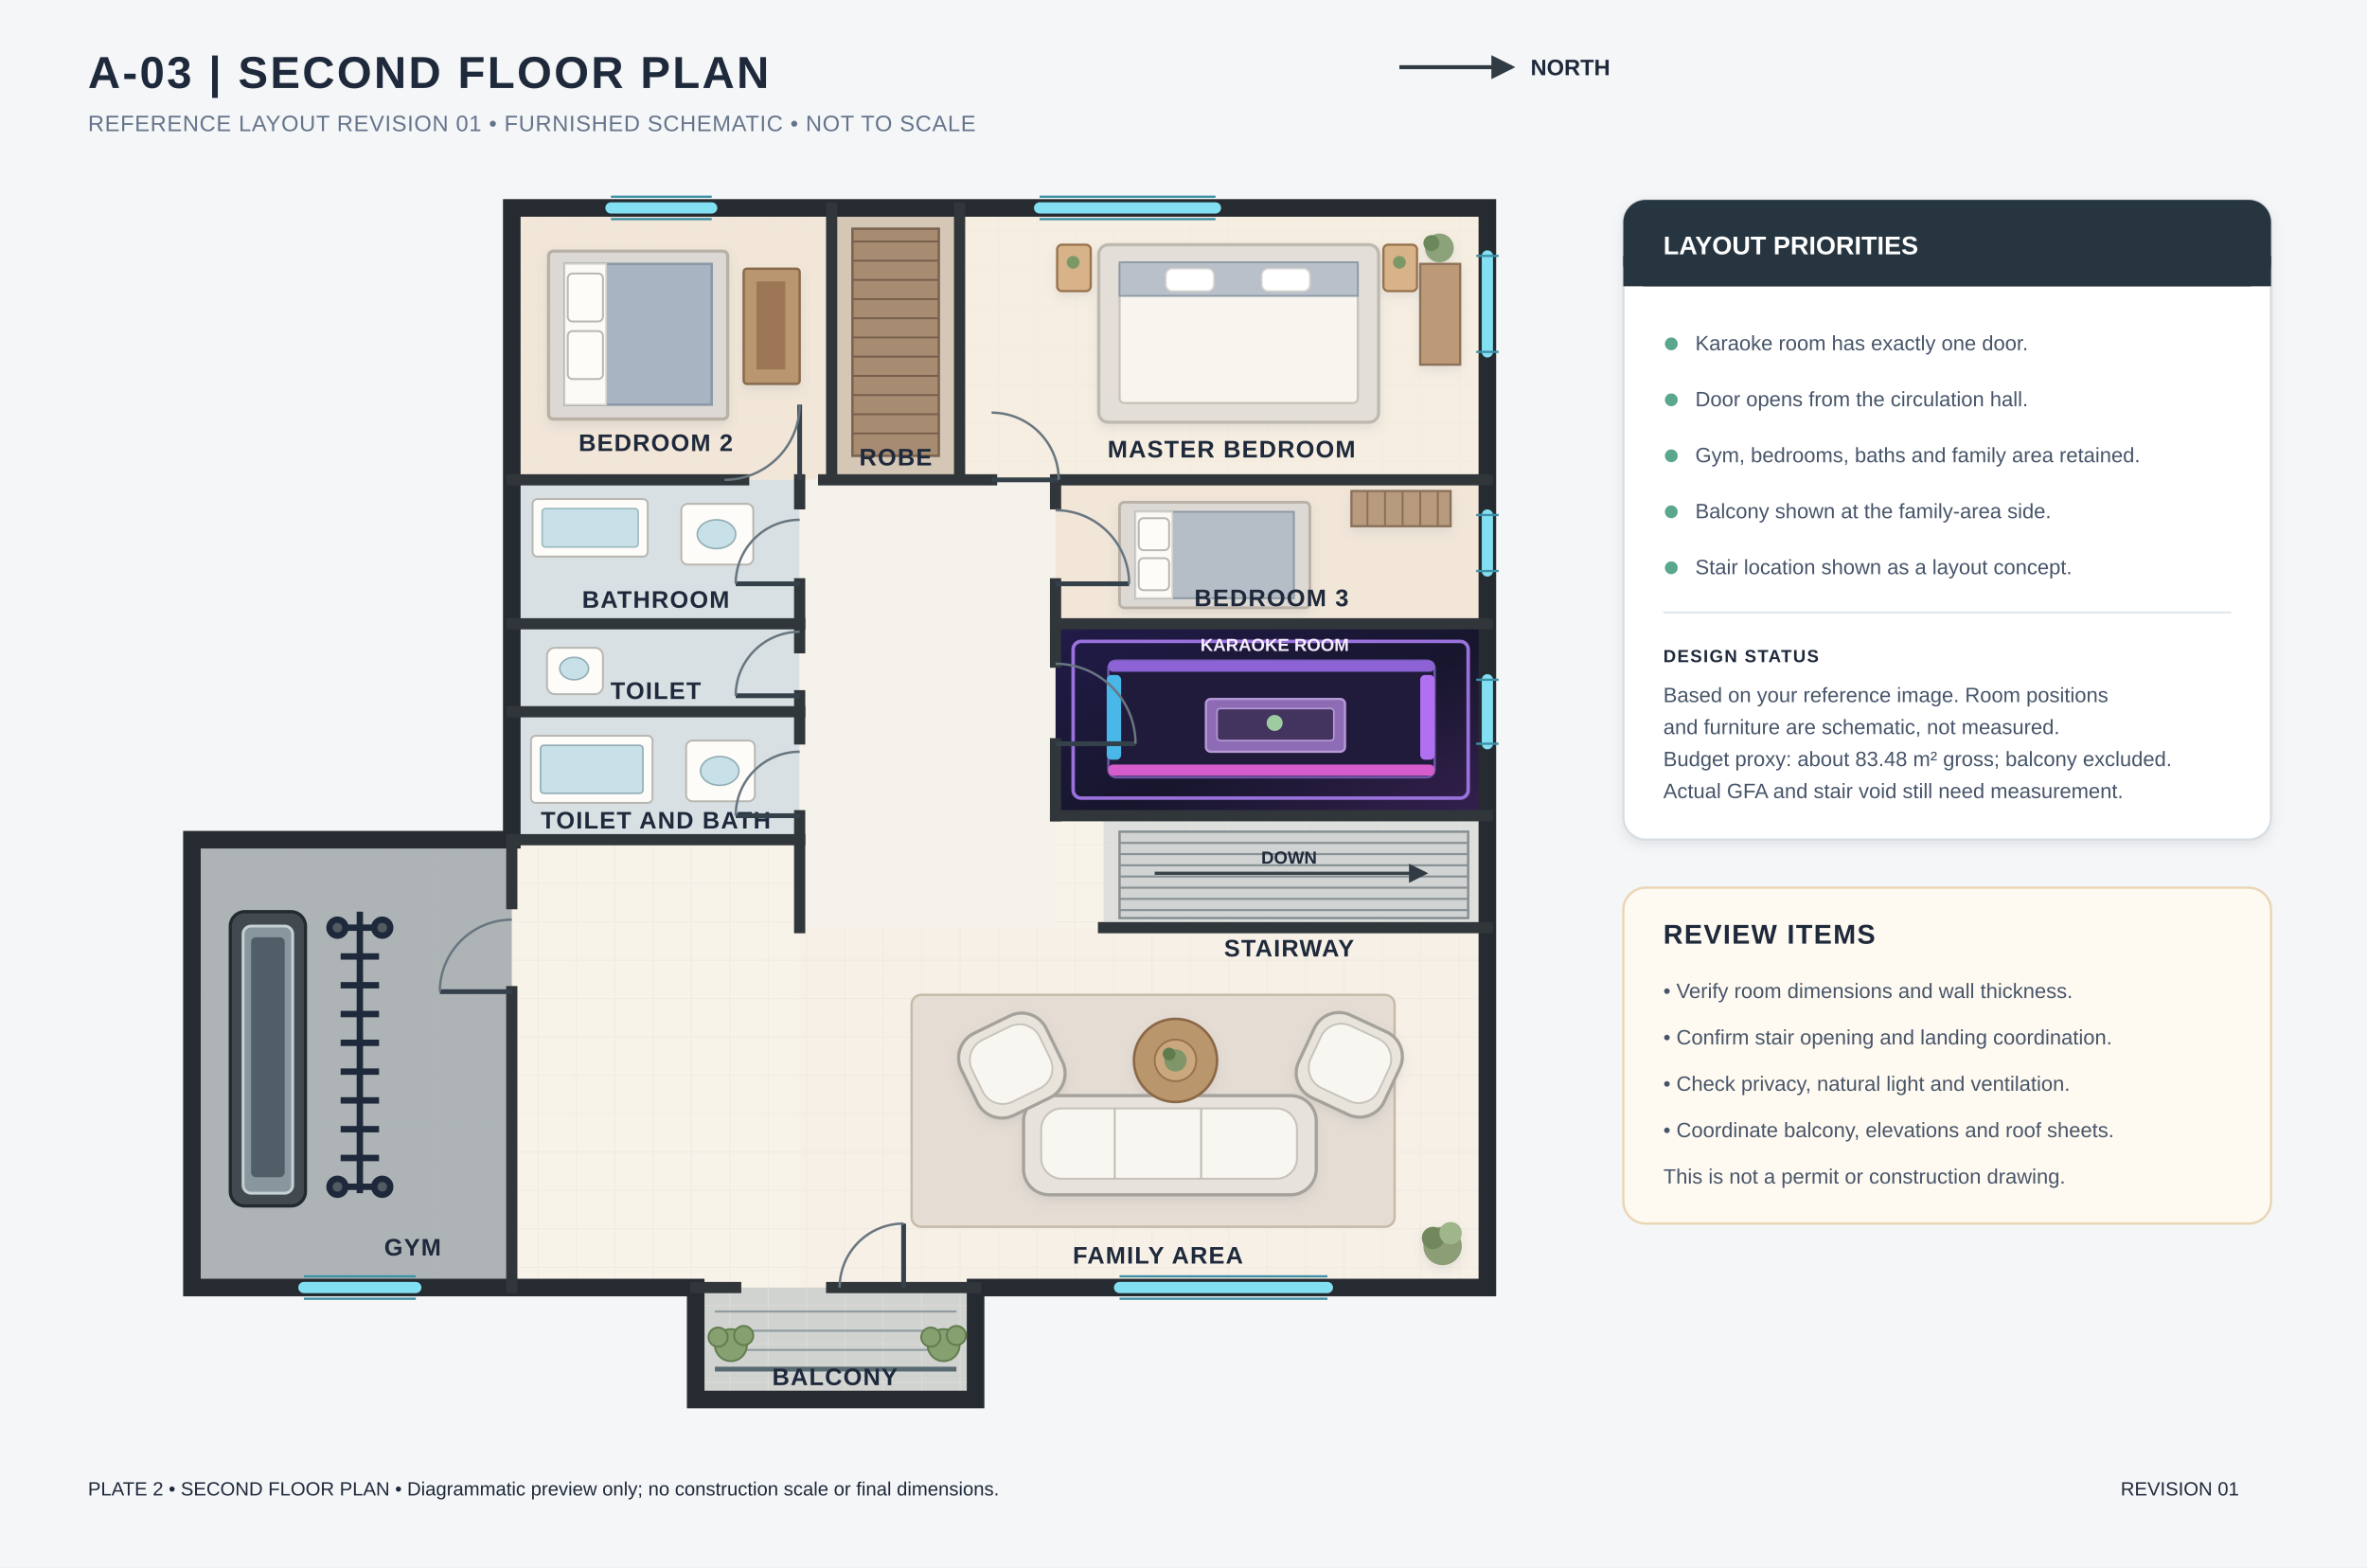
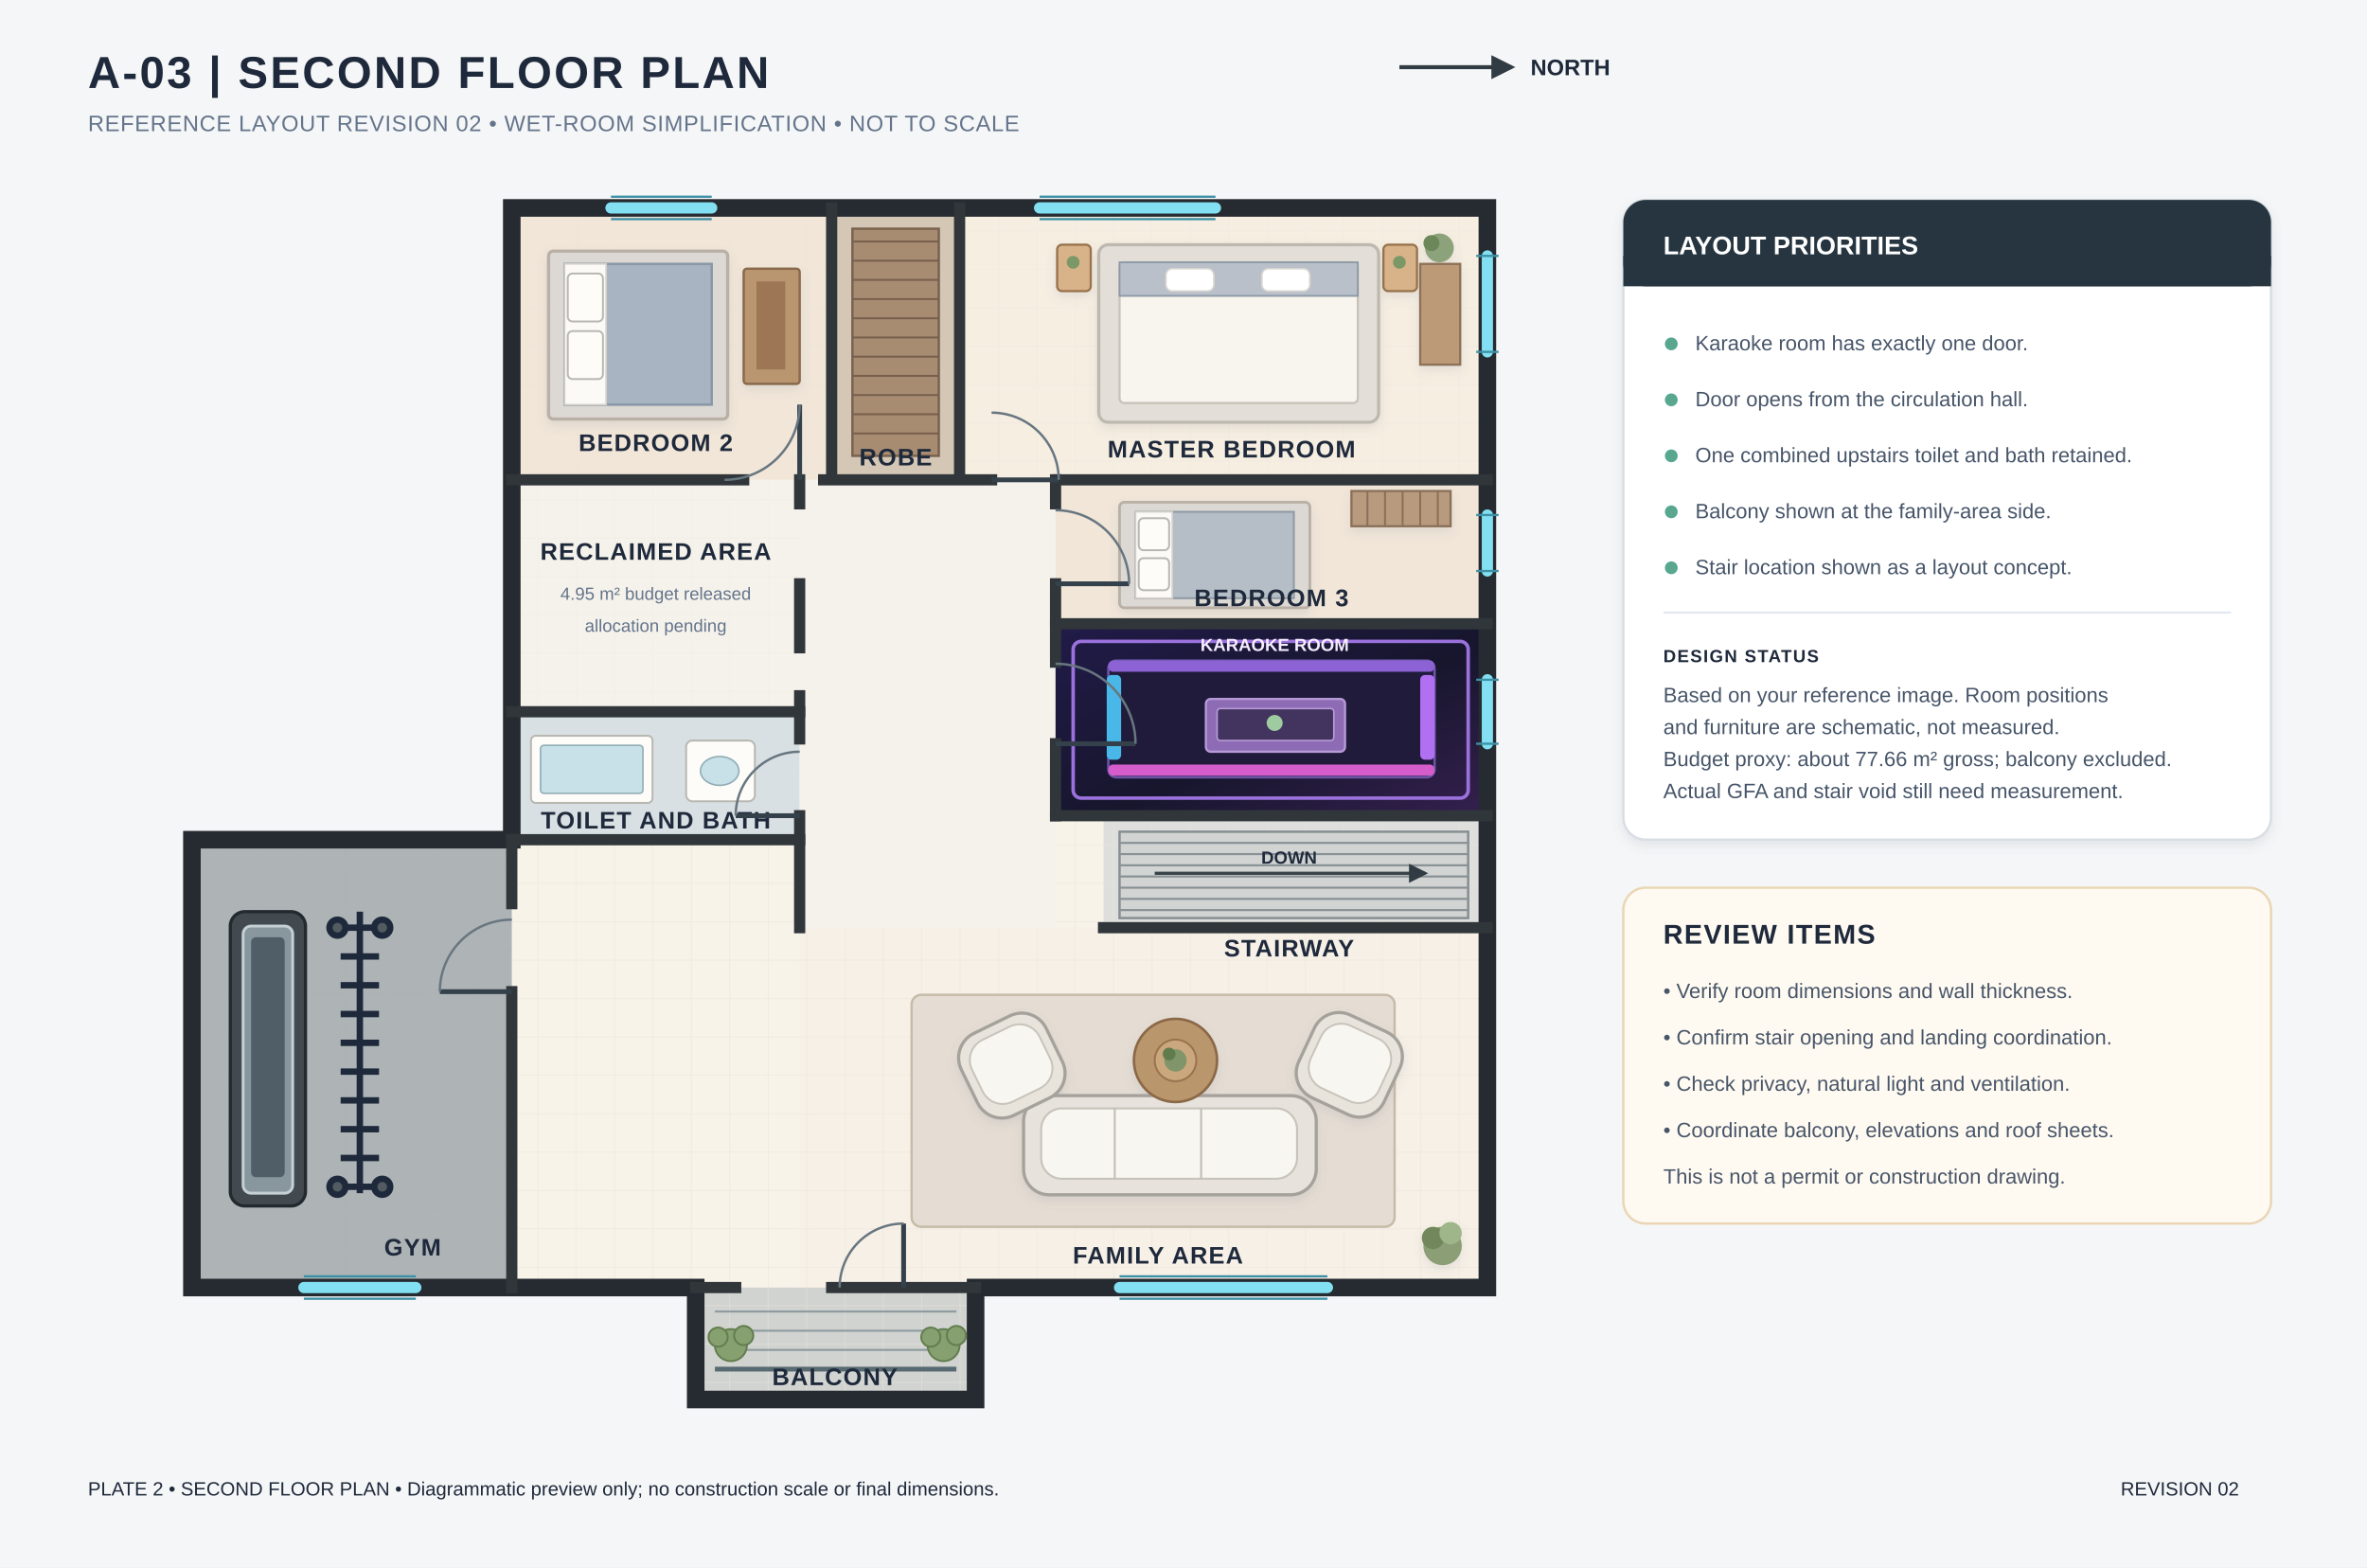
<svg xmlns="http://www.w3.org/2000/svg" width="1480" height="980" viewBox="0 0 1480 980" role="img" aria-labelledby="title desc">
  <defs>
    <pattern id="tile" width="24" height="24" patternUnits="userSpaceOnUse">
      <path d="M24 0H0V24" fill="none" stroke="#e7e4dc" stroke-width="0.8" />
    </pattern>
    <pattern id="gymTile" width="27" height="27" patternUnits="userSpaceOnUse">
      <path d="M27 0H0V27" fill="none" stroke="#aab0b4" stroke-width="0.8" />
    </pattern>
    <linearGradient id="karaokeGlow" x1="0" y1="0" x2="1" y2="1">
      <stop offset="0" stop-color="#211b49" />
      <stop offset=".55" stop-color="#17162d" />
      <stop offset="1" stop-color="#35204f" />
    </linearGradient>
    <marker id="arrow" markerWidth="8" markerHeight="8" refX="5" refY="3" orient="auto">
      <path d="M0,0 L6,3 L0,6 Z" fill="#313b43" />
    </marker>
    <filter id="softShadow" x="-20%" y="-20%" width="140%" height="140%">
      <feDropShadow dx="0" dy="3" stdDeviation="3" flood-color="#64748b" flood-opacity=".14" />
    </filter>
    <style>
    text{font-family:Arial,Helvetica,sans-serif;fill:#1e293b}
    .sheetTitle{font-size:28px;font-weight:800;letter-spacing:1.4px}
    .sheetSub{font-size:14px;fill:#64748b;letter-spacing:.4px}
    .roomLabel{font-size:15px;font-weight:700;letter-spacing:.7px;text-anchor:middle}
    .roomSmall{font-size:11px;fill:#64748b;text-anchor:middle}
    .wall{fill:none;stroke:#252b30;stroke-width:11;stroke-linejoin:miter;stroke-linecap:square}
    .innerWall{fill:none;stroke:#30363a;stroke-width:7;stroke-linecap:square}
    .window{fill:none;stroke:#83dff2;stroke-width:7;stroke-linecap:round}
    .windowFrame{fill:none;stroke:#3d91a6;stroke-width:1.4}
    .doorLeaf{fill:none;stroke:#35414a;stroke-width:3}
    .doorArc{fill:none;stroke:#687680;stroke-width:1.5}
    .furn{fill:#d8b38a;stroke:#98734d;stroke-width:1.4}
    .furnLight{fill:#fdfcf8;stroke:#b8b7b1;stroke-width:1.2}
    .panelText{font-size:13px;fill:#475569}
    .panelHeading{font-size:17px;font-weight:800;letter-spacing:.8px}
    .tag{font-size:11px;font-weight:700;letter-spacing:.8px}
    .lightText{fill:#ffffff}
    .karaokeLabel{fill:#f6edff}
  </style>
  </defs>
  <rect width="1480" height="980" fill="#f5f6f7" />
  <text x="55" y="55" class="sheetTitle">A-03  |  SECOND FLOOR PLAN</text>
-   <text x="55" y="82" class="sheetSub">REFERENCE LAYOUT REVISION 01  •  FURNISHED SCHEMATIC  •  NOT TO SCALE</text>
+   <text x="55" y="82" class="sheetSub">REFERENCE LAYOUT REVISION 02  •  WET-ROOM SIMPLIFICATION  •  NOT TO SCALE</text>
  <g transform="translate(875 42)">
    <path d="M0 0H70" stroke="#303b43" stroke-width="2.5" marker-end="url(#arrow)" />
    <text x="82" y="5" font-size="14" font-weight="700">NORTH</text>
  </g>
  <rect x="320" y="130" width="610" height="675" fill="#f7f3e9" />
  <rect x="320" y="130" width="610" height="675" fill="url(#tile)" opacity=".7" />
  <rect x="120" y="525" width="200" height="280" fill="#aeb4b6" />
  <rect x="120" y="525" width="200" height="280" fill="url(#gymTile)" opacity=".7" />
  <rect x="320" y="130" width="200" height="170" fill="#f1e6d8" />
  <rect x="520" y="130" width="80" height="170" fill="#d4c7b5" />
  <rect x="600" y="130" width="330" height="170" fill="#f6eee1" />
  <rect x="320" y="130" width="200" height="170" fill="url(#tile)" opacity=".35" />
  <rect x="600" y="130" width="330" height="170" fill="url(#tile)" opacity=".45" />
-   <rect x="320" y="300" width="180" height="90" fill="#d9e0e3" />
-   <rect x="320" y="390" width="180" height="55" fill="#d9e0e3" />
+   <rect x="320" y="300" width="180" height="145" fill="#f5f2eb" />
+   <rect x="320" y="300" width="180" height="145" fill="url(#tile)" opacity=".35" />
  <rect x="320" y="445" width="180" height="80" fill="#d9e0e3" />
  <rect x="500" y="300" width="160" height="505" fill="#f5f2eb" />
  <rect x="660" y="300" width="270" height="90" fill="#f1e6d8" />
  <rect x="660" y="390" width="270" height="120" fill="url(#karaokeGlow)" />
  <rect x="690" y="510" width="240" height="70" fill="#dedfdd" />
  <rect x="690" y="510" width="240" height="70" fill="url(#tile)" opacity=".5" />
  <rect x="500" y="580" width="430" height="225" fill="#f7f0e6" />
  <rect x="500" y="580" width="430" height="225" fill="url(#tile)" opacity=".7" />
  <rect x="435" y="805" width="175" height="70" fill="#d1d3d0" />
  <rect x="435" y="805" width="175" height="70" fill="url(#tile)" opacity=".7" />
  <path class="wall" d="M320 130 H930 V805 H610 V875 H435 V805 H320 V805 H120 V525 H320 Z" />
  <path class="innerWall" d="M520 130 V300 M600 130 V300 M320 300 H465 M515 300 H620 M662 300 H930" />
-   <path class="innerWall" d="M320 390 H500 M320 445 H500 M320 525 H500" />
+   <path class="innerWall" d="M320 445 H500 M320 525 H500" />
  <path class="innerWall" d="M500 300 V315 M500 365 V405 M500 435 V462 M500 510 V580" />
  <path class="innerWall" d="M660 300 V315 M660 365 V414 M660 465 V510" />
  <path class="innerWall" d="M660 390 H930 M660 510 H690 M690 510 H930 M690 580 H930" />
  <path class="innerWall" d="M320 525 V565 M320 620 V805" />
  <path class="innerWall" d="M435 805 H460 M520 805 H610" />
  <g filter="url(#softShadow)">
    <rect x="343" y="157" width="112" height="105" rx="3" fill="#dcd8d3" stroke="#b9b0a6" stroke-width="2" />
    <rect x="353" y="165" width="92" height="88" fill="#a9b4c2" stroke="#8997a7" stroke-width="1.5" />
    <rect x="353" y="165" width="26" height="88" fill="#fbfaf7" stroke="#d4d0c9" />
    <rect x="355" y="171" width="22" height="30" rx="3" class="furnLight" />
    <rect x="355" y="207" width="22" height="30" rx="3" class="furnLight" />
    <rect x="465" y="168" width="35" height="72" rx="2" fill="#b99570" stroke="#8a6b4e" stroke-width="1.5" />
    <rect x="473" y="176" width="18" height="55" fill="#9c7655" />
  </g>
  <text x="410" y="282" class="roomLabel">BEDROOM 2</text>
  <rect x="533" y="143" width="54" height="142" fill="#a88c72" stroke="#79634f" stroke-width="1.5" />
  <path d="M533 151H587 M533 163H587 M533 175H587 M533 187H587 M533 199H587 M533 211H587 M533 223H587 M533 235H587 M533 247H587 M533 259H587 M533 271H587" stroke="#765f4c" stroke-width="1.2" />
  <text x="560" y="291" class="roomLabel" font-size="12">ROBE</text>
  <g filter="url(#softShadow)">
    <rect x="687" y="153" width="175" height="111" rx="6" fill="#e3dfd8" stroke="#beb9b0" stroke-width="2" />
    <rect x="700" y="164" width="149" height="88" rx="3" fill="#f8f5ef" stroke="#c9c3b9" stroke-width="1.4" />
    <rect x="700" y="164" width="149" height="21" fill="#b9c0c9" stroke="#8c98a5" stroke-width="1.1" />
    <rect x="729" y="168" width="30" height="14" rx="4" fill="#fff" stroke="#d6d4ce" />
    <rect x="789" y="168" width="30" height="14" rx="4" fill="#fff" stroke="#d6d4ce" />
    <rect x="661" y="153" width="21" height="29" rx="3" class="furn" />
    <rect x="865" y="153" width="21" height="29" rx="3" class="furn" />
    <circle cx="671" cy="164" r="4" fill="#7b9866" />
    <circle cx="875" cy="164" r="4" fill="#7b9866" />
    <rect x="888" y="165" width="25" height="63" fill="#bc9a78" stroke="#8d7158" stroke-width="1.4" />
    <circle cx="900" cy="155" r="9" fill="#8ca27a" />
    <circle cx="895" cy="152" r="5" fill="#6c875a" />
  </g>
  <text x="770" y="286" class="roomLabel">MASTER BEDROOM</text>
-   <rect x="333" y="312" width="72" height="36" rx="3" class="furnLight" />
-   <rect x="339" y="318" width="60" height="24" rx="2" fill="#c8e1e8" stroke="#9bb9c1" />
-   <rect x="426" y="315" width="45" height="38" rx="4" class="furnLight" />
-   <ellipse cx="448" cy="334" rx="12" ry="9" fill="#c8e1e8" stroke="#93aeb6" />
-   <rect x="342" y="405" width="35" height="29" rx="5" class="furnLight" />
-   <ellipse cx="359" cy="418" rx="9" ry="7" fill="#c8e1e8" stroke="#93aeb6" />
+   <text x="410" y="350" class="roomLabel" font-size="12">RECLAIMED AREA</text>
+   <text x="410" y="375" class="roomSmall">4.95 m² budget released</text>
+   <text x="410" y="395" class="roomSmall">allocation pending</text>
  <rect x="332" y="460" width="76" height="42" rx="3" class="furnLight" />
  <rect x="338" y="466" width="64" height="30" rx="2" fill="#c8e1e8" stroke="#93aeb6" />
  <rect x="429" y="463" width="43" height="38" rx="4" class="furnLight" />
  <ellipse cx="450" cy="482" rx="12" ry="9" fill="#c8e1e8" stroke="#93aeb6" />
-   <text x="410" y="380" class="roomLabel" font-size="12">BATHROOM</text>
-   <text x="410" y="437" class="roomLabel" font-size="12">TOILET</text>
  <text x="410" y="518" class="roomLabel" font-size="11">TOILET AND BATH</text>
  <g filter="url(#softShadow)">
    <rect x="700" y="314" width="119" height="66" rx="3" fill="#dcd8d3" stroke="#b9b0a6" stroke-width="1.7" />
    <rect x="710" y="320" width="99" height="54" fill="#b5bec7" stroke="#8d99a4" stroke-width="1.2" />
    <rect x="710" y="320" width="23" height="54" fill="#fbfaf7" stroke="#d4d0c9" />
    <rect x="712" y="324" width="19" height="20" rx="3" class="furnLight" />
    <rect x="712" y="349" width="19" height="20" rx="3" class="furnLight" />
    <rect x="845" y="307" width="62" height="22" fill="#b89a7e" stroke="#8a7058" stroke-width="1.4" />
    <path d="M855 307V329 M866 307V329 M877 307V329 M888 307V329 M899 307V329" stroke="#8a7058" stroke-width="1.2" />
  </g>
  <text x="795" y="379" class="roomLabel">BEDROOM 3</text>
  <rect x="671" y="401" width="247" height="98" rx="5" fill="none" stroke="#9b72dd" stroke-width="2.2" />
  <rect x="693" y="413" width="204" height="73" rx="5" fill="#201b3b" stroke="#6d55a8" stroke-width="1.5" />
  <rect x="693" y="413" width="204" height="7" rx="3" fill="#8c62d4" />
  <rect x="693" y="478" width="204" height="7" rx="3" fill="#d45dcb" />
  <rect x="692" y="422" width="9" height="53" rx="3" fill="#49b7e8" />
  <rect x="888" y="422" width="9" height="53" rx="3" fill="#b16ff2" />
  <rect x="754" y="437" width="87" height="33" rx="3" fill="#8d6cb5" stroke="#b69ad6" stroke-width="1.4" />
  <rect x="761" y="443" width="73" height="20" rx="2" fill="#42345e" stroke="#b69ad6" stroke-width="1" />
  <circle cx="797" cy="452" r="5" fill="#9ecb9f" />
  <text x="797" y="407" class="karaokeLabel" text-anchor="middle" font-size="11" font-weight="700">KARAOKE ROOM</text>
  <rect x="700" y="520" width="218" height="54" fill="#d1d4d3" stroke="#878f92" stroke-width="1.5" />
  <path d="M700 527H918 M700 534H918 M700 541H918 M700 548H918 M700 555H918 M700 562H918 M700 569H918" stroke="#899195" stroke-width="1.3" />
  <path d="M722 546H891" stroke="#38434a" stroke-width="2" marker-end="url(#arrow)" />
  <text x="806" y="540" font-size="11" font-weight="700" text-anchor="middle">DOWN</text>
  <text x="806" y="598" class="roomLabel" font-size="13">STAIRWAY</text>
  <rect x="144" y="570" width="47" height="184" rx="9" fill="#434a4f" stroke="#222a2f" stroke-width="2" />
  <rect x="152" y="579" width="31" height="167" rx="5" fill="#88969e" stroke="#c4d0d4" stroke-width="1.8" />
  <rect x="157" y="586" width="21" height="150" rx="3" fill="#4f5e67" />
  <g stroke="#1e293b" stroke-width="4" fill="#525b61">
    <path d="M225 570V746" />
    <path d="M213 580H237 M213 598H237 M213 616H237 M213 634H237 M213 652H237 M213 670H237 M213 688H237 M213 706H237 M213 724H237 M213 742H237" />
    <circle cx="211" cy="580" r="5" />
    <circle cx="239" cy="580" r="5" />
    <circle cx="211" cy="742" r="5" />
    <circle cx="239" cy="742" r="5" />
  </g>
  <text x="258" y="785" class="roomLabel">GYM</text>
  <rect x="570" y="622" width="302" height="145" rx="6" fill="#e5ddd3" stroke="#c7bbaa" stroke-width="1.5" />
  <g filter="url(#softShadow)">
    <rect x="640" y="685" width="183" height="62" rx="16" fill="#e7e3dc" stroke="#a5a29c" stroke-width="2" />
    <rect x="651" y="693" width="160" height="44" rx="13" fill="#f8f6f1" stroke="#c8c4bc" stroke-width="1.3" />
    <path d="M697 693V737 M751 693V737" stroke="#c0bbb3" stroke-width="1.2" />
    <rect x="603" y="638" width="59" height="57" rx="17" fill="#e8e4dc" stroke="#a5a29c" stroke-width="2" transform="rotate(-26 632 666)" />
    <rect x="609" y="644" width="47" height="43" rx="14" fill="#f8f6f1" stroke="#c8c4bc" stroke-width="1.2" transform="rotate(-26 632 666)" />
    <rect x="814" y="637" width="59" height="57" rx="17" fill="#e8e4dc" stroke="#a5a29c" stroke-width="2" transform="rotate(25 843 666)" />
    <rect x="820" y="643" width="47" height="43" rx="14" fill="#f8f6f1" stroke="#c8c4bc" stroke-width="1.2" transform="rotate(25 843 666)" />
    <circle cx="735" cy="663" r="26" fill="#ba966d" stroke="#8b6847" stroke-width="1.6" />
    <circle cx="735" cy="663" r="13" fill="#cba77e" stroke="#98734d" stroke-width="1.2" />
    <circle cx="735" cy="663" r="7" fill="#80956b" />
    <circle cx="731" cy="659" r="4" fill="#617b4e" />
    <circle cx="902" cy="779" r="12" fill="#8b9e74" />
    <circle cx="896" cy="774" r="7" fill="#72885b" />
    <circle cx="907" cy="771" r="7" fill="#9fb58a" />
  </g>
  <text x="724" y="790" class="roomLabel">FAMILY AREA</text>
  <path d="M447 856H598" stroke="#596b72" stroke-width="3" />
  <path d="M447 844H598 M447 832H598 M447 820H598" stroke="#8f9ca0" stroke-width="1.3" />
  <g fill="#87a070" stroke="#627d4f" stroke-width="1.2">
    <circle cx="457" cy="841" r="10" />
    <circle cx="449" cy="836" r="6" />
    <circle cx="465" cy="835" r="6" />
    <circle cx="590" cy="841" r="10" />
    <circle cx="582" cy="836" r="6" />
    <circle cx="598" cy="835" r="6" />
  </g>
  <text x="522" y="866" class="roomLabel" font-size="12">BALCONY</text>
  <g id="bedroom2-door" data-room-door="bedroom-2">
    <path d="M500 300 L500 253" class="doorLeaf" />
    <path d="M500 253 A47 47 0 0 1 453 300" class="doorArc" />
  </g>
  <g id="master-door" data-room-door="master-bedroom">
    <path d="M620 300 L662 300" class="doorLeaf" />
    <path d="M662 300 A42 42 0 0 0 620 258" class="doorArc" />
  </g>
-   <g id="bathroom-door" data-room-door="bathroom">
-     <path d="M500 365 L460 365" class="doorLeaf" />
-     <path d="M460 365 A40 40 0 0 1 500 325" class="doorArc" />
-   </g>
-   <g id="toilet-door" data-room-door="toilet">
-     <path d="M500 435 L460 435" class="doorLeaf" />
-     <path d="M460 435 A40 40 0 0 1 500 395" class="doorArc" />
-   </g>
  <g id="toilet-bath-door" data-room-door="toilet-and-bath">
    <path d="M500 510 L460 510" class="doorLeaf" />
    <path d="M460 510 A40 40 0 0 1 500 470" class="doorArc" />
  </g>
  <g id="bedroom3-door" data-room-door="bedroom-3">
    <path d="M660 365 L706 365" class="doorLeaf" />
    <path d="M706 365 A46 46 0 0 0 660 319" class="doorArc" />
  </g>
  <g id="karaoke-door-01" data-room-door="karaoke-room" aria-label="The only doorway into the karaoke room, from the west-side corridor">
    <path d="M660 465 L710 465" class="doorLeaf" />
    <path d="M710 465 A50 50 0 0 0 660 415" class="doorArc" />
  </g>
  <g id="gym-door" data-room-door="gym">
    <path d="M320 620 L275 620" class="doorLeaf" />
    <path d="M275 620 A45 45 0 0 1 320 575" class="doorArc" />
  </g>
  <g id="balcony-door" data-room-door="balcony">
    <path d="M565 805 L565 765" class="doorLeaf" />
    <path d="M565 765 A40 40 0 0 0 525 805" class="doorArc" />
  </g>
  <g class="window">
    <path d="M382 130H445 M650 130H760 M930 160V220 M930 322V357 M930 425V465 M190 805H260 M700 805H830" />
  </g>
  <g class="windowFrame">
    <path d="M382 123H445 M382 137H445 M650 123H760 M650 137H760 M923 160H937 M923 220H937 M923 322H937 M923 357H937 M923 425H937 M923 465H937 M190 798H260 M190 812H260 M700 798H830 M700 812H830" />
  </g>
  <g filter="url(#softShadow)">
    <rect x="1015" y="125" width="405" height="400" rx="14" fill="#ffffff" stroke="#d8dee3" stroke-width="1.5" />
    <rect x="1015" y="125" width="405" height="54" rx="14" fill="#263640" />
    <rect x="1015" y="160" width="405" height="19" fill="#263640" />
  </g>
  <text x="1040" y="159" class="lightText" font-size="16" font-weight="800">LAYOUT PRIORITIES</text>
  <circle cx="1045" cy="215" r="4" fill="#58a78e" />
  <text x="1060" y="219" class="panelText">Karaoke room has exactly one door.</text>
  <circle cx="1045" cy="250" r="4" fill="#58a78e" />
  <text x="1060" y="254" class="panelText">Door opens from the circulation hall.</text>
  <circle cx="1045" cy="285" r="4" fill="#58a78e" />
-   <text x="1060" y="289" class="panelText">Gym, bedrooms, baths and family area retained.</text>
+   <text x="1060" y="289" class="panelText">One combined upstairs toilet and bath retained.</text>
  <circle cx="1045" cy="320" r="4" fill="#58a78e" />
  <text x="1060" y="324" class="panelText">Balcony shown at the family-area side.</text>
  <circle cx="1045" cy="355" r="4" fill="#58a78e" />
  <text x="1060" y="359" class="panelText">Stair location shown as a layout concept.</text>
  <path d="M1040 383H1395" stroke="#e2e8f0" stroke-width="1.3" />
  <text x="1040" y="414" class="tag" fill="#334155">DESIGN STATUS</text>
  <text x="1040" y="439" class="panelText">Based on your reference image. Room positions</text>
  <text x="1040" y="459" class="panelText">and furniture are schematic, not measured.</text>
-   <text x="1040" y="479" class="panelText">Budget proxy: about 83.48 m² gross; balcony excluded.</text>
+   <text x="1040" y="479" class="panelText">Budget proxy: about 77.66 m² gross; balcony excluded.</text>
  <text x="1040" y="499" class="panelText">Actual GFA and stair void still need measurement.</text>
  <g>
    <rect x="1015" y="555" width="405" height="210" rx="14" fill="#fffaf1" stroke="#ead6b6" stroke-width="1.5" />
    <text x="1040" y="590" class="panelHeading" fill="#8a5b23">REVIEW ITEMS</text>
    <text x="1040" y="624" class="panelText">• Verify room dimensions and wall thickness.</text>
    <text x="1040" y="653" class="panelText">• Confirm stair opening and landing coordination.</text>
    <text x="1040" y="682" class="panelText">• Check privacy, natural light and ventilation.</text>
    <text x="1040" y="711" class="panelText">• Coordinate balcony, elevations and roof sheets.</text>
    <text x="1040" y="740" class="panelText">This is not a permit or construction drawing.</text>
  </g>
  <text x="55" y="935" font-size="12" fill="#64748b">PLATE 2  •  SECOND FLOOR PLAN  •  Diagrammatic preview only; no construction scale or final dimensions.</text>
-   <text x="1400" y="935" text-anchor="end" font-size="12" fill="#64748b">REVISION 01</text>
+   <text x="1400" y="935" text-anchor="end" font-size="12" fill="#64748b">REVISION 02</text>
</svg>
